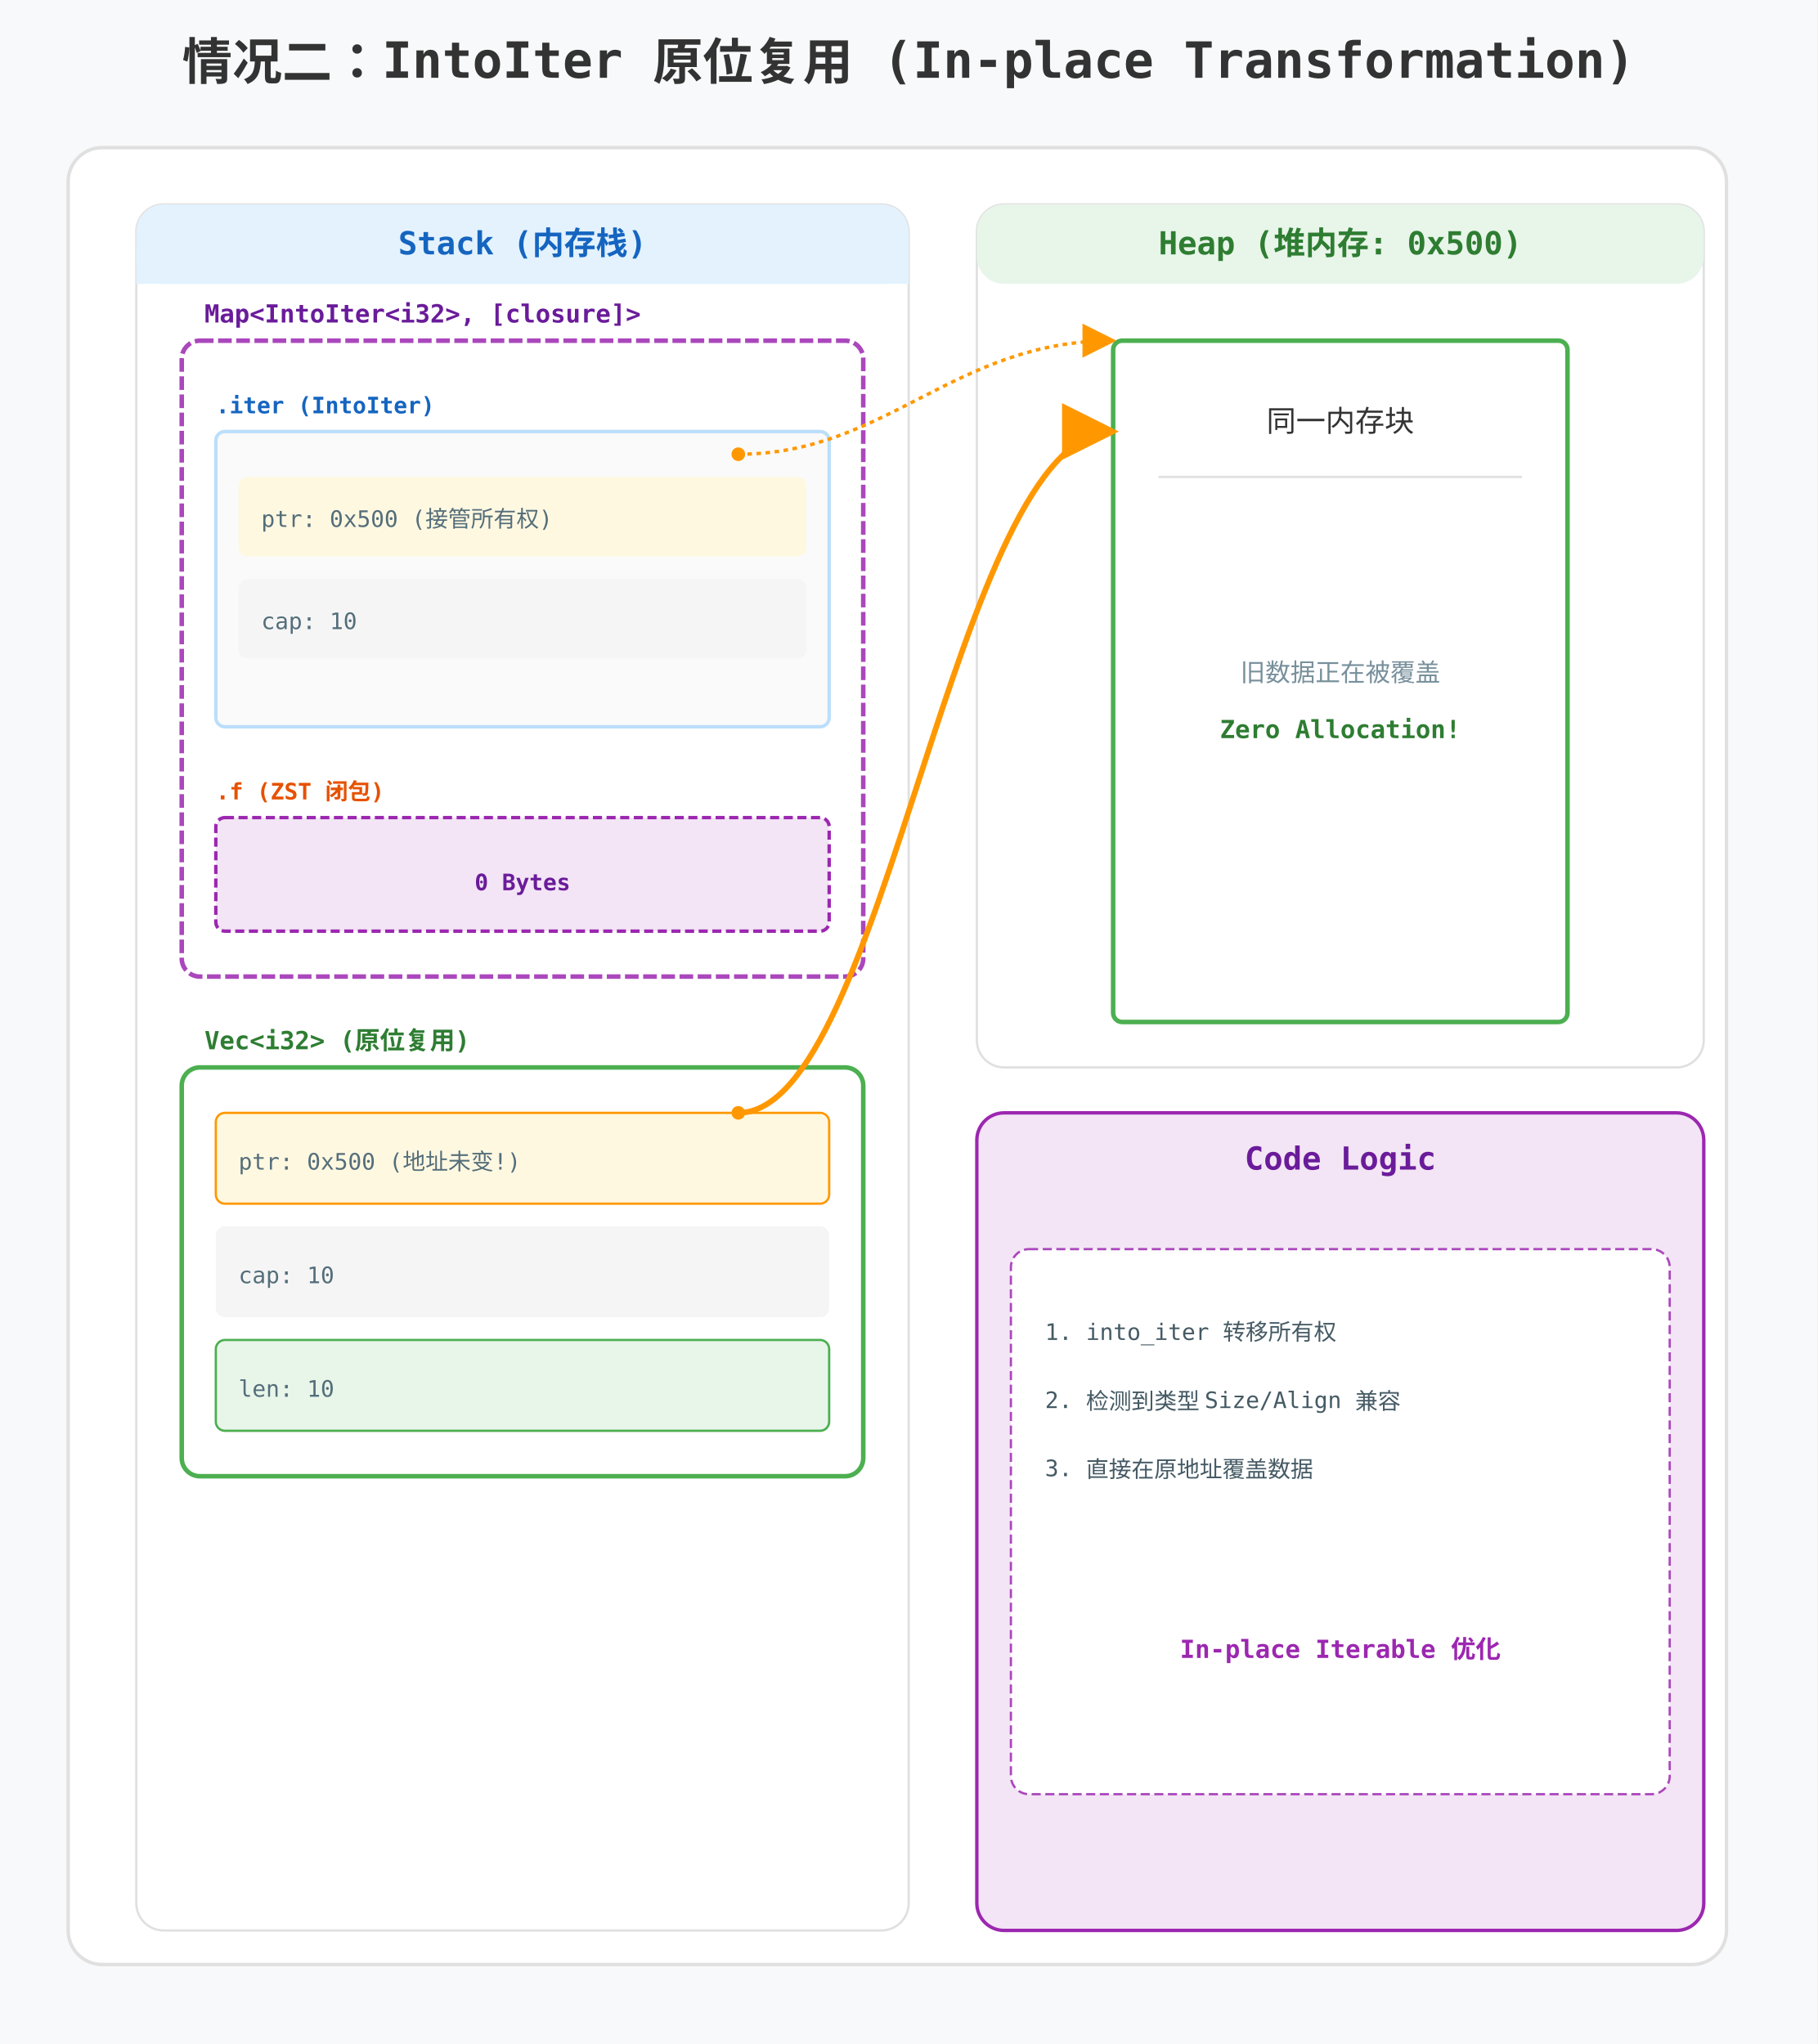
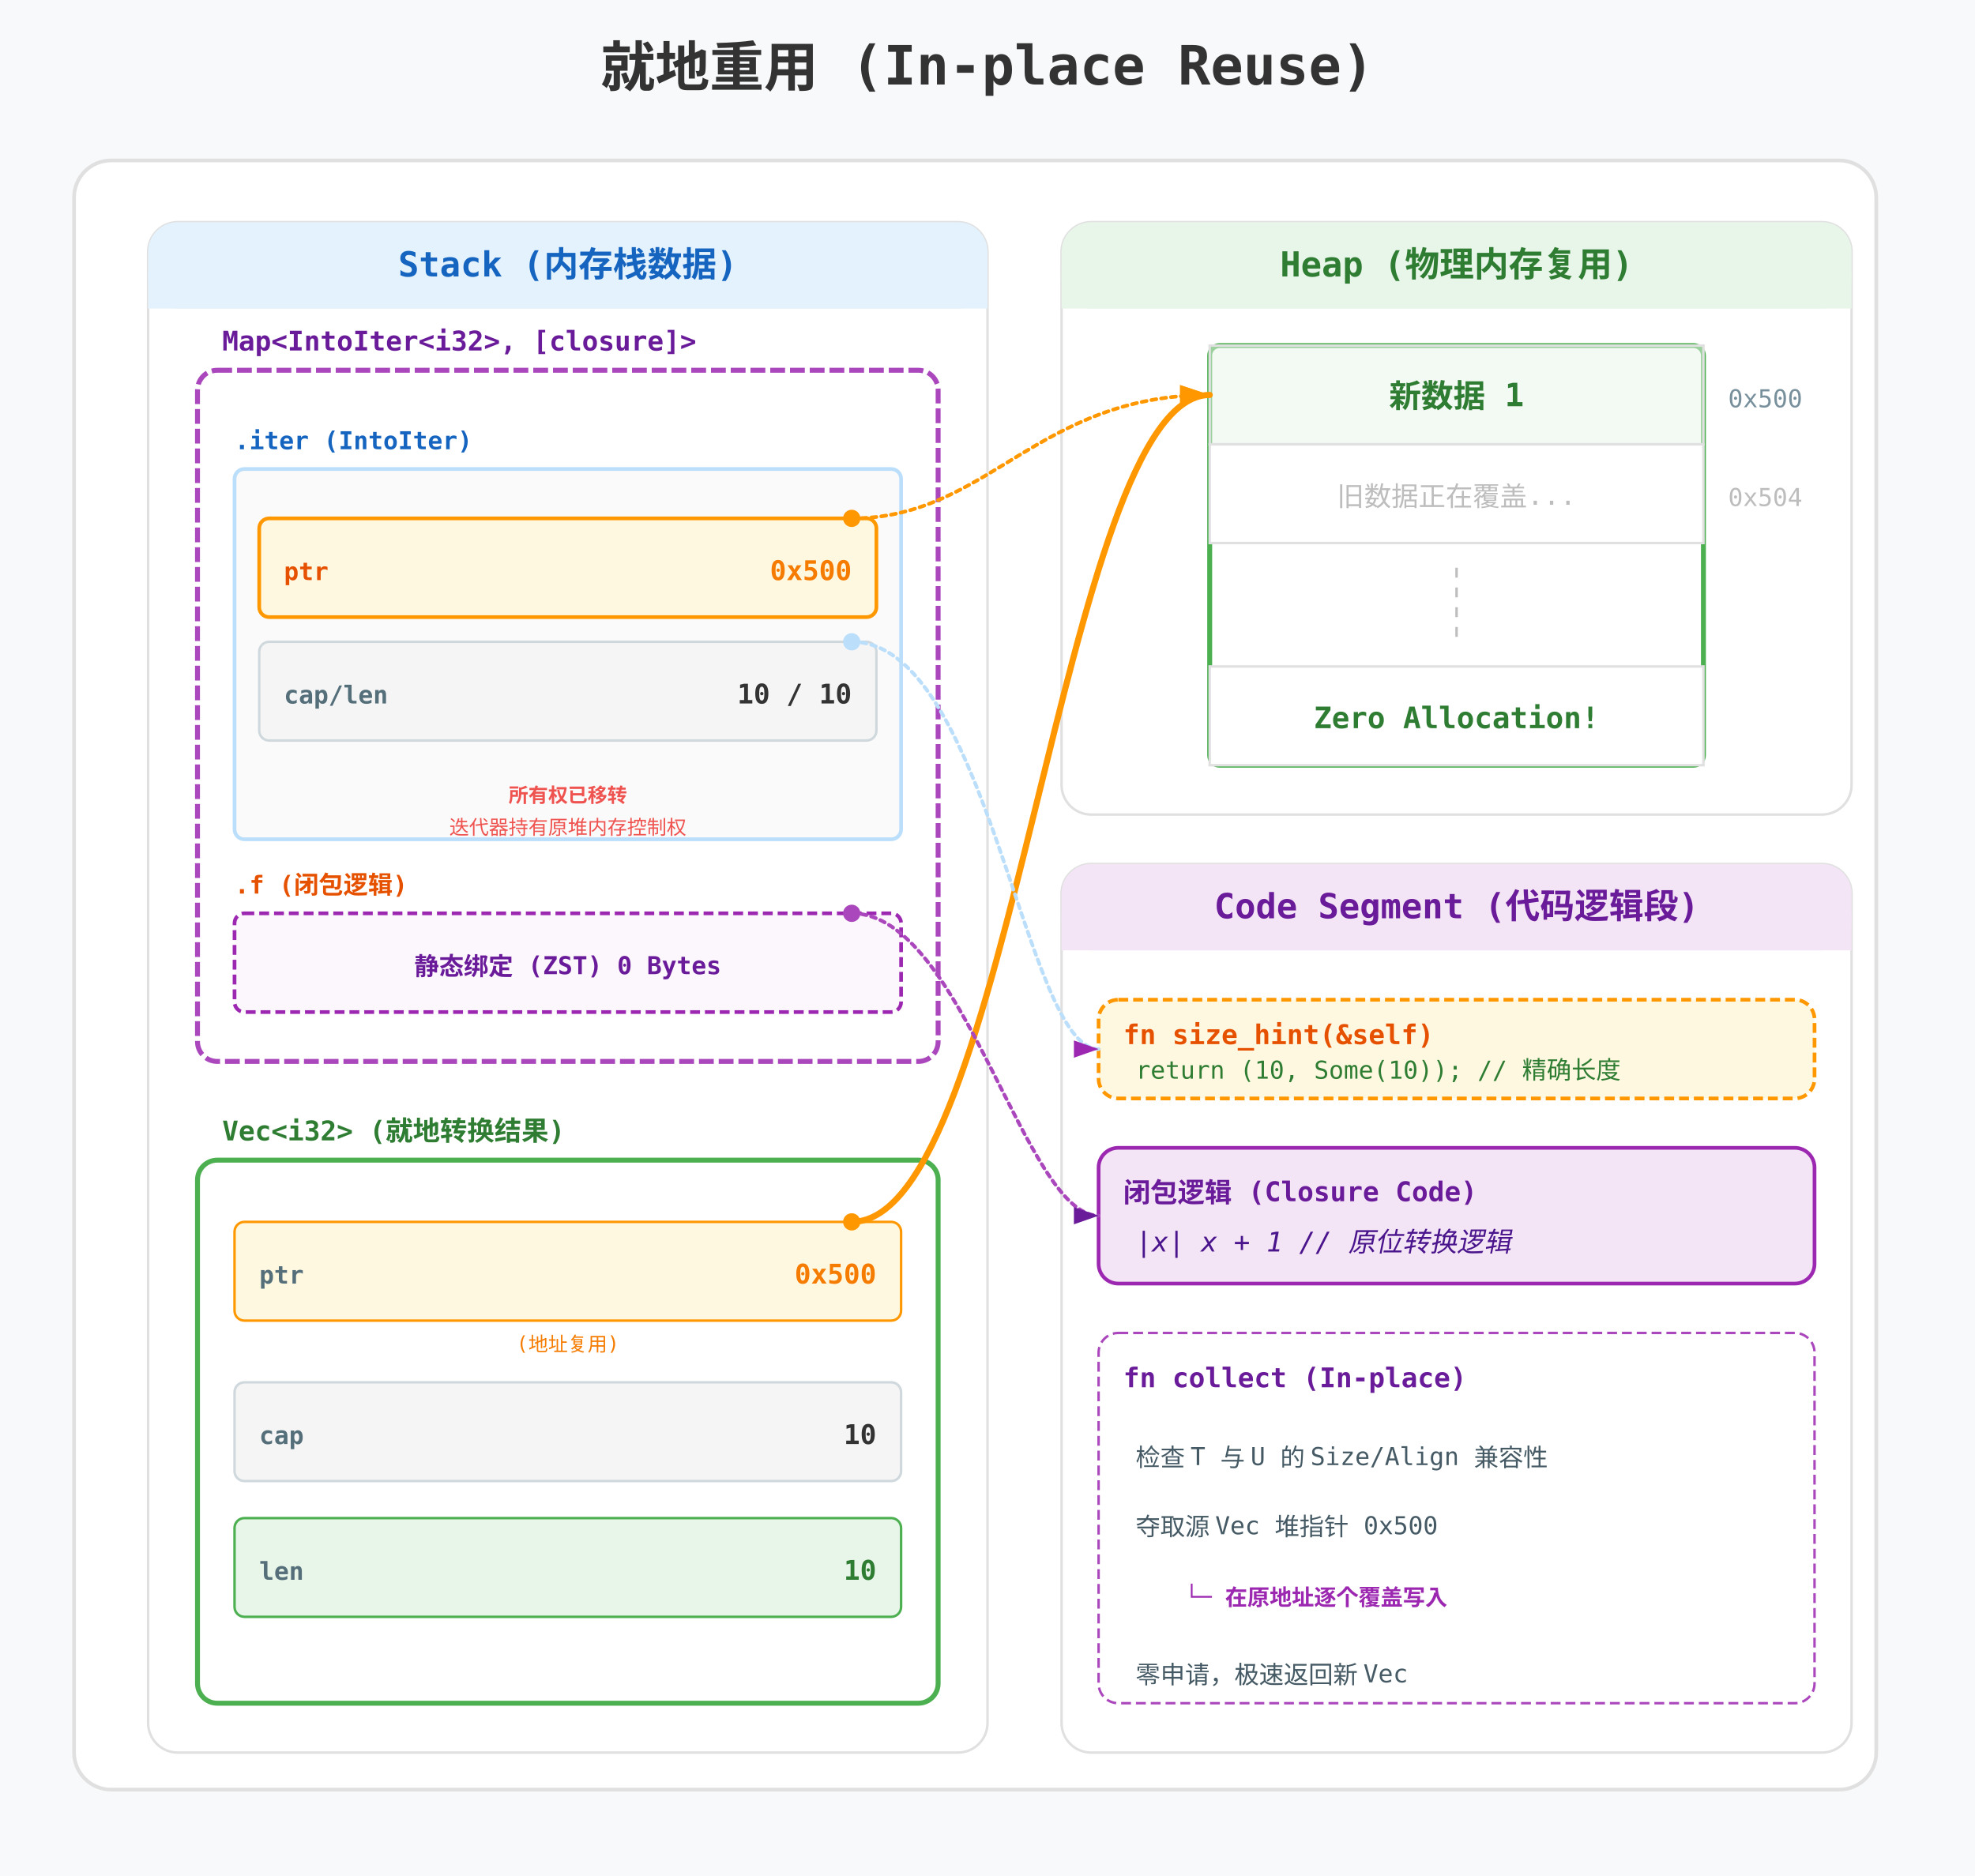
- <svg xmlns="http://www.w3.org/2000/svg" width="800" height="900" viewBox="0 0 800 900" shape-rendering="geometricPrecision" text-rendering="geometricPrecision">
-   <rect width="800" height="900" fill="#f8f9fa" />
-   <text x="400" y="35" font-family="JetBrains Mono, monospace" font-size="22" font-weight="bold" text-anchor="middle" fill="#333333">情况二：IntoIter 原位复用 (In-place Transformation)</text>
+ <svg xmlns="http://www.w3.org/2000/svg" width="800" height="760" viewBox="0 0 800 760" shape-rendering="geometricPrecision" text-rendering="geometricPrecision">
+   <rect width="800" height="760" fill="#f8f9fa" />
+   <text x="400" y="35" font-family="JetBrains Mono, monospace" font-size="22" font-weight="bold" text-anchor="middle" fill="#333333">就地重用 (In-place Reuse)</text>
  <g transform="translate(40, 70)">
-     <rect x="-10" y="-5" width="730" height="800" rx="15" fill="#fff" stroke="#e0e0e0" stroke-width="1.5" />
+     <rect x="-10" y="-5" width="730" height="660" rx="15" fill="#fff" stroke="#e0e0e0" stroke-width="1.5" />
    <g transform="translate(20, 20)">
-       <rect width="340" height="760" rx="12" fill="#ffffff" stroke="#e0e0e0" stroke-width="1" />
+       <rect width="340" height="620" rx="12" fill="#ffffff" stroke="#e0e0e0" stroke-width="1" />
      <rect width="340" height="35" rx="12" fill="#e3f2fd" />
      <rect y="20" width="340" height="15" fill="#e3f2fd" />
-       <text x="170" y="22" font-family="JetBrains Mono, monospace" font-size="14" font-weight="bold" fill="#1565c0" text-anchor="middle">Stack (内存栈)</text>
+       <text x="170" y="22" font-family="JetBrains Mono, monospace" font-size="14" font-weight="bold" fill="#1565c0" text-anchor="middle">Stack (内存栈数据)</text>
      <g transform="translate(20, 60)">
        <rect width="300" height="280" rx="8" fill="#ffffff" stroke="#ab47bc" stroke-width="2" stroke-dasharray="6 2" />
        <text x="10" y="-8" font-family="JetBrains Mono, monospace" font-size="11" font-weight="bold" fill="#6a1b9a">Map&lt;IntoIter&lt;i32&gt;, [closure]&gt;</text>
        <g transform="translate(15, 20)">
          <text x="0" y="12" font-family="JetBrains Mono, monospace" font-size="10" font-weight="bold" fill="#1565c0">.iter (IntoIter)</text>
-           <rect y="20" width="270" height="130" rx="4" fill="#fafafa" stroke="#bbdefb" stroke-width="1.5" />
+           <rect y="20" width="270" height="150" rx="4" fill="#fafafa" stroke="#bbdefb" stroke-width="1.5" />
          <g transform="translate(10, 40)">
-             <rect width="250" height="35" fill="#fff8e1" rx="4" />
-             <text x="10" y="22" font-family="JetBrains Mono, monospace" font-size="10" fill="#546e7a">ptr: 0x500 (接管所有权)</text>
-             <rect y="45" width="250" height="35" fill="#f5f5f5" rx="4" />
-             <text x="10" y="67" font-family="JetBrains Mono, monospace" font-size="10" fill="#546e7a">cap: 10</text>
+             <g transform="translate(0, 0)">
+               <rect width="250" height="40" fill="#fff8e1" stroke="#ff9800" stroke-width="1.5" rx="4" />
+               <text x="10" y="25" font-family="JetBrains Mono, monospace" font-size="10" fill="#e65100" font-weight="bold">ptr</text>
+               <text x="240" y="25" font-family="JetBrains Mono, monospace" font-size="11" font-weight="bold" fill="#f57c00" text-anchor="end">0x500</text>
+             </g>
+             <g transform="translate(0, 50)">
+               <rect width="250" height="40" fill="#f5f5f5" stroke="#cfd8dc" rx="4" />
+               <text x="10" y="25" font-family="JetBrains Mono, monospace" font-size="10" fill="#546e7a" font-weight="bold">cap/len</text>
+               <text x="240" y="25" font-family="JetBrains Mono, monospace" font-size="11" font-weight="bold" fill="#333" text-anchor="end">10 / 10</text>
+             </g>
+             <text x="125" y="115" font-family="JetBrains Mono, monospace" font-size="8" fill="#ef5350" font-weight="bold" text-anchor="middle">所有权已移转</text>
+             <text x="125" y="128" font-family="JetBrains Mono, monospace" font-size="8" fill="#ef5350" text-anchor="middle">迭代器持有原堆内存控制权</text>
          </g>
        </g>
-         <g transform="translate(15, 190)">
-           <text x="0" y="12" font-family="JetBrains Mono, monospace" font-size="10" font-weight="bold" fill="#e65100">.f (ZST 闭包)</text>
-           <rect y="20" width="270" height="50" rx="4" fill="#f3e5f5" stroke="#9c27b0" stroke-width="1.5" stroke-dasharray="4 2" />
-           <text x="135" y="52" font-family="JetBrains Mono, monospace" font-size="10" font-weight="bold" fill="#6a1b9a" text-anchor="middle">0 Bytes</text>
+         <g transform="translate(15, 200)">
+           <text x="0" y="12" font-family="JetBrains Mono, monospace" font-size="10" font-weight="bold" fill="#e65100">.f (闭包逻辑)</text>
+           <rect y="20" width="270" height="40" rx="4" fill="#f3e5f5" fill-opacity="0.3" stroke="#9c27b0" stroke-width="1.5" stroke-dasharray="4 2" />
+           <text x="135" y="45" font-family="JetBrains Mono, monospace" font-size="10" font-weight="bold" fill="#6a1b9a" text-anchor="middle">静态绑定 (ZST) 0 Bytes</text>
        </g>
      </g>
      <g transform="translate(20, 380)">
-         <rect width="300" height="180" rx="8" fill="#ffffff" stroke="#4caf50" stroke-width="2" />
-         <text x="10" y="-8" font-family="JetBrains Mono, monospace" font-size="11" font-weight="bold" fill="#2e7d32">Vec&lt;i32&gt; (原位复用)</text>
-         <g transform="translate(15, 20)">
-           <rect width="270" height="40" fill="#fff8e1" stroke="#ff9800" rx="4" />
-           <text x="10" y="25" font-family="JetBrains Mono, monospace" font-size="10" fill="#546e7a">ptr: 0x500 (地址未变!)</text>
-           <rect y="50" width="270" height="40" fill="#f5f5f5" rx="4" />
-           <text x="10" y="75" font-family="JetBrains Mono, monospace" font-size="10" fill="#546e7a">cap: 10</text>
-           <rect y="100" width="270" height="40" fill="#e8f5e9" stroke="#4caf50" rx="4" />
-           <text x="10" y="125" font-family="JetBrains Mono, monospace" font-size="10" fill="#546e7a">len: 10</text>
+         <rect width="300" height="220" rx="8" fill="#ffffff" stroke="#4caf50" stroke-width="2" />
+         <text x="10" y="-8" font-family="JetBrains Mono, monospace" font-size="11" font-weight="bold" fill="#2e7d32">Vec&lt;i32&gt; (就地转换结果)</text>
+         <g transform="translate(15, 25)">
+           <g transform="translate(0, 0)">
+             <rect width="270" height="40" fill="#fff8e1" stroke="#ff9800" rx="4" />
+             <text x="10" y="25" font-family="JetBrains Mono, monospace" font-size="10" fill="#546e7a" font-weight="bold">ptr</text>
+             <text x="260" y="25" font-family="JetBrains Mono, monospace" font-size="11" font-weight="bold" fill="#f57c00" text-anchor="end">0x500</text>
+             <text x="135" y="52" font-family="JetBrains Mono, monospace" font-size="8" fill="#f57c00" text-anchor="middle">(地址复用)</text>
+           </g>
+           <g transform="translate(0, 65)">
+             <rect width="270" height="40" fill="#f5f5f5" stroke="#cfd8dc" rx="4" />
+             <text x="10" y="25" font-family="JetBrains Mono, monospace" font-size="10" fill="#546e7a" font-weight="bold">cap</text>
+             <text x="260" y="25" font-family="JetBrains Mono, monospace" font-size="11" font-weight="bold" fill="#333" text-anchor="end">10</text>
+           </g>
+           <g transform="translate(0, 120)">
+             <rect width="270" height="40" fill="#e8f5e9" stroke="#4caf50" rx="4" />
+             <text x="10" y="25" font-family="JetBrains Mono, monospace" font-size="10" fill="#546e7a" font-weight="bold">len</text>
+             <text x="260" y="25" font-family="JetBrains Mono, monospace" font-size="11" font-weight="bold" fill="#2e7d32" text-anchor="end">10</text>
+           </g>
        </g>
      </g>
    </g>
    <g transform="translate(390, 20)">
-       <rect width="320" height="380" rx="12" fill="#ffffff" stroke="#e0e0e0" stroke-width="1" />
+       <rect width="320" height="240" rx="12" fill="#ffffff" stroke="#e0e0e0" stroke-width="1" />
      <rect width="320" height="35" rx="12" fill="#e8f5e9" />
-       <text x="160" y="22" font-family="JetBrains Mono, monospace" font-size="14" font-weight="bold" fill="#2e7d32" text-anchor="middle">Heap (堆内存: 0x500)</text>
-       <g transform="translate(60, 60)">
-         <rect width="200" height="300" fill="#fff" stroke="#4caf50" stroke-width="2" rx="4" />
-         <text x="100" y="40" font-family="JetBrains Mono, monospace" font-size="13" fill="#333" text-anchor="middle">同一内存块</text>
-         <line x1="20" y1="60" x2="180" y2="60" stroke="#e0e0e0" />
-         <text x="100" y="150" font-family="JetBrains Mono, monospace" font-size="11" fill="#78909c" text-anchor="middle">旧数据正在被覆盖</text>
-         <text x="100" y="175" font-family="JetBrains Mono, monospace" font-size="11" fill="#2e7d32" font-weight="bold" text-anchor="middle">Zero Allocation!</text>
+       <rect y="20" width="320" height="15" fill="#e8f5e9" />
+       <text x="160" y="22" font-family="JetBrains Mono, monospace" font-size="14" font-weight="bold" fill="#2e7d32" text-anchor="middle">Heap (物理内存复用)</text>
+       <g transform="translate(60, 50)">
+         <rect width="200" height="170" fill="#fff" stroke="#4caf50" stroke-width="2" rx="4" />
+         <g transform="translate(0, 0)">
+           <rect width="200" height="40" fill="#e8f5e9" fill-opacity="0.5" stroke="#e0e0e0" />
+           <text x="100" y="25" font-family="JetBrains Mono, monospace" font-size="13" fill="#2e7d32" text-anchor="middle" font-weight="bold">新数据 1</text>
+           <text x="210" y="25" font-family="JetBrains Mono, monospace" font-size="10" fill="#78909c">0x500</text>
+         </g>
+         <g transform="translate(0, 40)">
+           <rect width="200" height="40" fill="#fff" stroke="#e0e0e0" />
+           <text x="100" y="25" font-family="JetBrains Mono, monospace" font-size="11" fill="#bdbdbd" text-anchor="middle">旧数据正在覆盖...</text>
+           <text x="210" y="25" font-family="JetBrains Mono, monospace" font-size="10" fill="#bdbdbd">0x504</text>
+         </g>
+         <line x1="100" y1="90" x2="100" y2="120" stroke="#bdbdbd" stroke-dasharray="4 4" />
+         <g transform="translate(0, 130)">
+           <rect width="200" height="40" fill="#fff" stroke="#e0e0e0" />
+           <text x="100" y="25" font-family="JetBrains Mono, monospace" font-size="12" fill="#2e7d32" text-anchor="middle" font-weight="bold">Zero Allocation!</text>
+         </g>
      </g>
-       <g transform="translate(0, 400)">
-         <rect width="320" height="360" rx="12" fill="#f3e5f5" stroke="#9c27b0" stroke-width="1.5" />
-         <text x="160" y="25" font-family="JetBrains Mono, monospace" font-size="14" font-weight="bold" fill="#6a1b9a" text-anchor="middle">Code Logic</text>
-         <g transform="translate(15, 60)">
-           <rect width="290" height="240" rx="8" fill="#ffffff" stroke="#ab47bc" stroke-dasharray="4 2" />
-           <text x="15" y="40" font-family="JetBrains Mono, monospace" font-size="10" fill="#455a64">1. into_iter 转移所有权</text>
-           <text x="15" y="70" font-family="JetBrains Mono, monospace" font-size="10" fill="#455a64">2. 检测到类型 Size/Align 兼容</text>
-           <text x="15" y="100" font-family="JetBrains Mono, monospace" font-size="10" fill="#455a64">3. 直接在原地址覆盖数据</text>
-           <text x="145" y="180" font-family="JetBrains Mono, monospace" font-size="11" fill="#9c27b0" font-weight="bold" text-anchor="middle">In-place Iterable 优化</text>
+       <g transform="translate(0, 260)">
+         <rect width="320" height="360" rx="12" fill="#ffffff" stroke="#e0e0e0" stroke-width="1" />
+         <rect width="320" height="35" rx="12" fill="#f3e5f5" />
+         <rect y="20" width="320" height="15" fill="#f3e5f5" />
+         <text x="160" y="22" font-family="JetBrains Mono, monospace" font-size="14" font-weight="bold" fill="#6a1b9a" text-anchor="middle">Code Segment (代码逻辑段)</text>
+         <g transform="translate(15, 55)">
+           <rect width="290" height="40" rx="8" fill="#fff8e1" stroke="#ff9800" stroke-width="1.5" stroke-dasharray="4 2" />
+           <text x="10" y="18" font-family="JetBrains Mono, monospace" font-size="11" font-weight="bold" fill="#e65100">fn size_hint(&amp;self)</text>
+           <text x="15" y="32" font-family="JetBrains Mono, monospace" font-size="10" fill="#2e7d32">return (10, Some(10)); // 精确长度</text>
+         </g>
+         <g transform="translate(15, 115)">
+           <rect width="290" height="55" rx="8" fill="#f3e5f5" stroke="#9c27b0" stroke-width="1.5" />
+           <text x="10" y="22" font-family="JetBrains Mono, monospace" font-size="11" font-weight="bold" fill="#6a1b9a">闭包逻辑 (Closure Code)</text>
+           <text x="15" y="42" font-family="JetBrains Mono, monospace" font-size="11" fill="#4a148c" font-style="italic">|x| x + 1  // 原位转换逻辑</text>
+         </g>
+         <g transform="translate(15, 190)">
+           <rect width="290" height="150" rx="8" fill="#ffffff" stroke="#ab47bc" stroke-dasharray="4 2" />
+           <text x="10" y="22" font-family="JetBrains Mono, monospace" font-size="11" font-weight="bold" fill="#6a1b9a">fn collect (In-place)</text>
+           <g transform="translate(10, 42)">
+             <text x="5" y="12" font-family="JetBrains Mono, monospace" font-size="10" fill="#455a64">检查 T 与 U 的 Size/Align 兼容性</text>
+             <text x="5" y="40" font-family="JetBrains Mono, monospace" font-size="10" fill="#455a64">夺取源 Vec 堆指针 0x500</text>
+             <text x="25" y="68" font-family="JetBrains Mono, monospace" font-size="9" fill="#9c27b0" font-weight="bold">└─ 在原地址逐个覆盖写入</text>
+             <text x="5" y="100" font-family="JetBrains Mono, monospace" font-size="10" fill="#455a64">零申请，极速返回新 Vec</text>
+           </g>
        </g>
      </g>
    </g>
    <defs>
-       <marker id="arrow-orange" markerWidth="10" markerHeight="10" refX="9" refY="5" orient="auto">
-         <path d="M0,0 L10,5 L0,10 Z" fill="#ff9800" />
+       <marker id="arrow-orange" markerWidth="12" markerHeight="8" refX="12" refY="4" orient="auto" markerUnits="userSpaceOnUse">
+         <path d="M0,0 L12,4 L0,8 Z" fill="#ff9800" />
+       </marker>
+       <marker id="arrow-purple" markerWidth="10" markerHeight="7" refX="10" refY="3.5" orient="auto" markerUnits="userSpaceOnUse">
+         <path d="M0,0 L10,3.5 L0,7 Z" fill="#9c27b0" />
+       </marker>
+       <marker id="arrow-call" markerWidth="10" markerHeight="7" refX="10" refY="3.5" orient="auto" markerUnits="userSpaceOnUse">
+         <path d="M0,0 L10,3.5 L0,7 Z" fill="#6a1b9a" />
      </marker>
    </defs>
-     <circle cx="285" cy="130" r="3" fill="#ff9800" />
-     <path d="M 285,130 C 350,130 380,80 450,80" fill="none" stroke="#ff9800" stroke-width="1.5" stroke-dasharray="2 2" marker-end="url(#arrow-orange)" />
-     <circle cx="285" cy="420" r="3" fill="#ff9800" />
-     <path d="M 285,420 C 350,420 380,120 450,120" fill="none" stroke="#ff9800" stroke-width="2.5" marker-end="url(#arrow-orange)" />
+     <circle cx="305" cy="140" r="3.5" fill="#ff9800" />
+     <path d="M 305,140 C 360,140 380,90 450,90" fill="none" stroke="#ff9800" stroke-width="1.5" stroke-dasharray="2 2" stroke-linecap="round" marker-end="url(#arrow-orange)" />
+     <circle cx="305" cy="425" r="3.5" fill="#ff9800" />
+     <path d="M 305,425 C 370,425 390,90 450,90" fill="none" stroke="#ff9800" stroke-width="2.5" stroke-dasharray="none" stroke-linecap="round" marker-end="url(#arrow-orange)" />
+     <circle cx="305" cy="190" r="3.5" fill="#bbdefb" />
+     <path d="M 305,190 C 360,190 375,355 405,355" fill="none" stroke="#bbdefb" stroke-width="1.5" stroke-dasharray="2 2" stroke-linecap="round" marker-end="url(#arrow-purple)" />
+     <circle cx="305" cy="300" r="3.5" fill="#ab47bc" />
+     <path d="M 305,300 C 350,300 375,422.5 405,422.5" fill="none" stroke="#ab47bc" stroke-width="1.5" stroke-dasharray="2 2" stroke-linecap="round" marker-end="url(#arrow-call)" />
  </g>
</svg>
